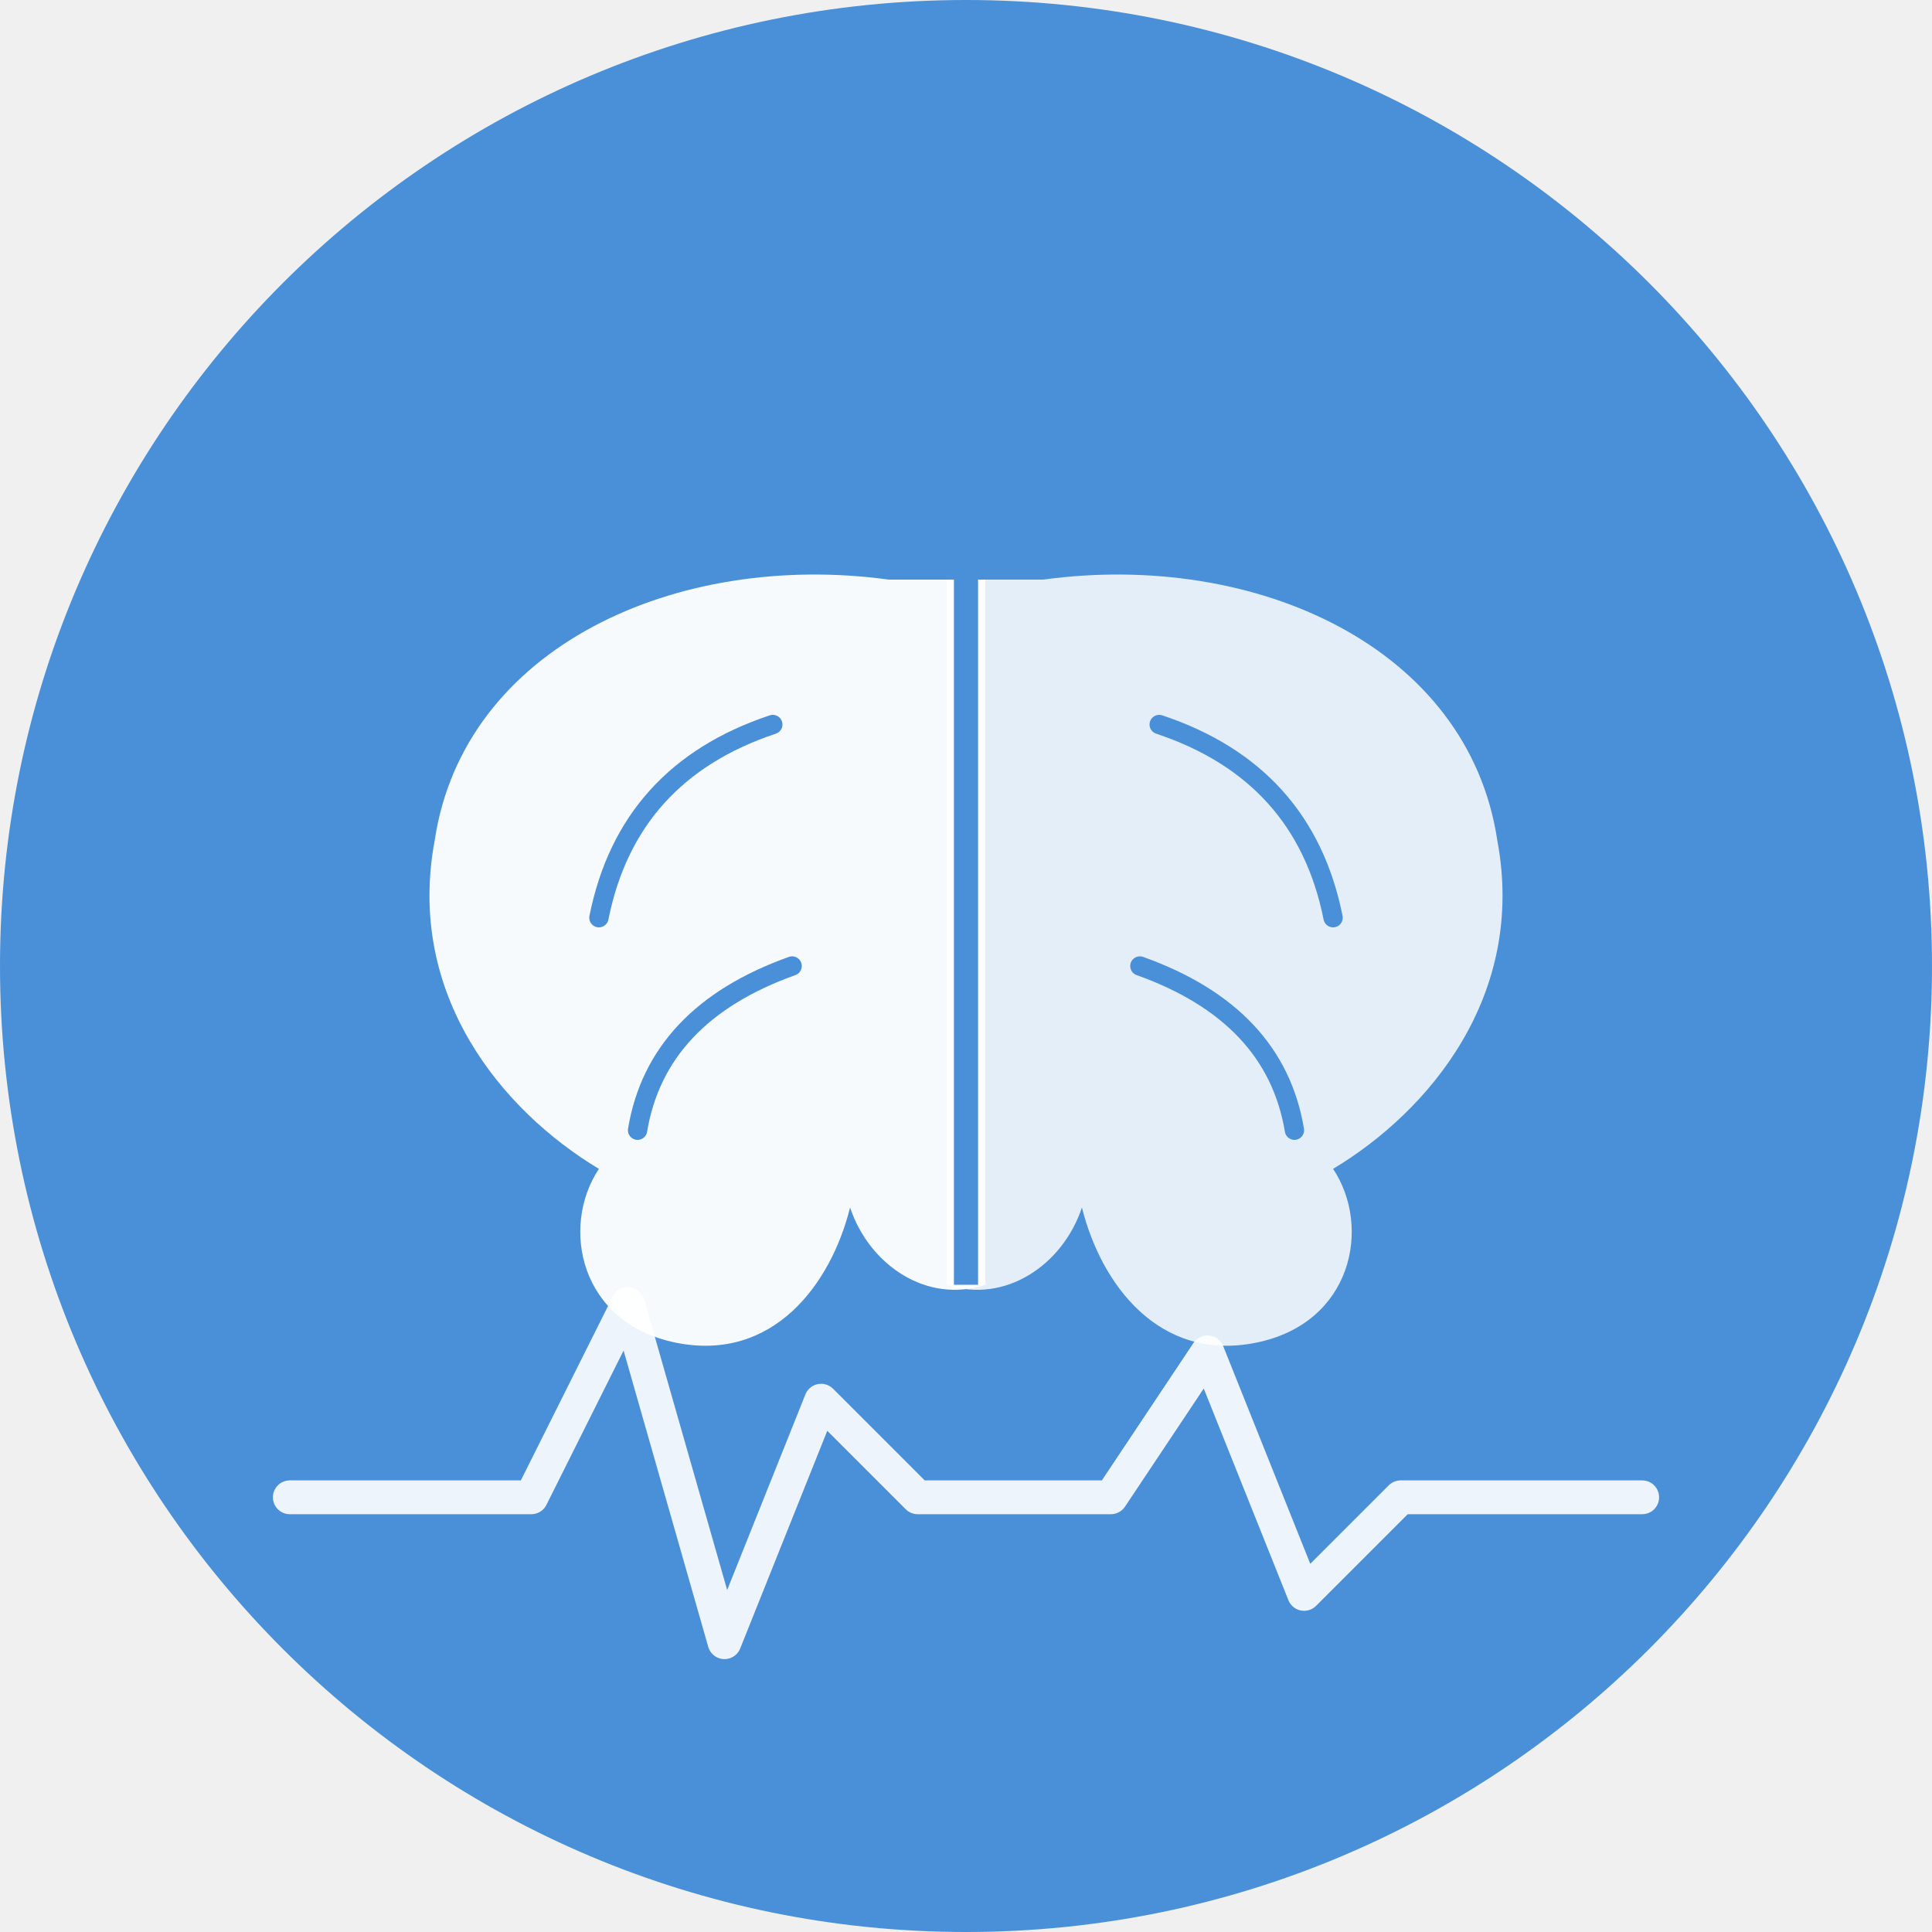
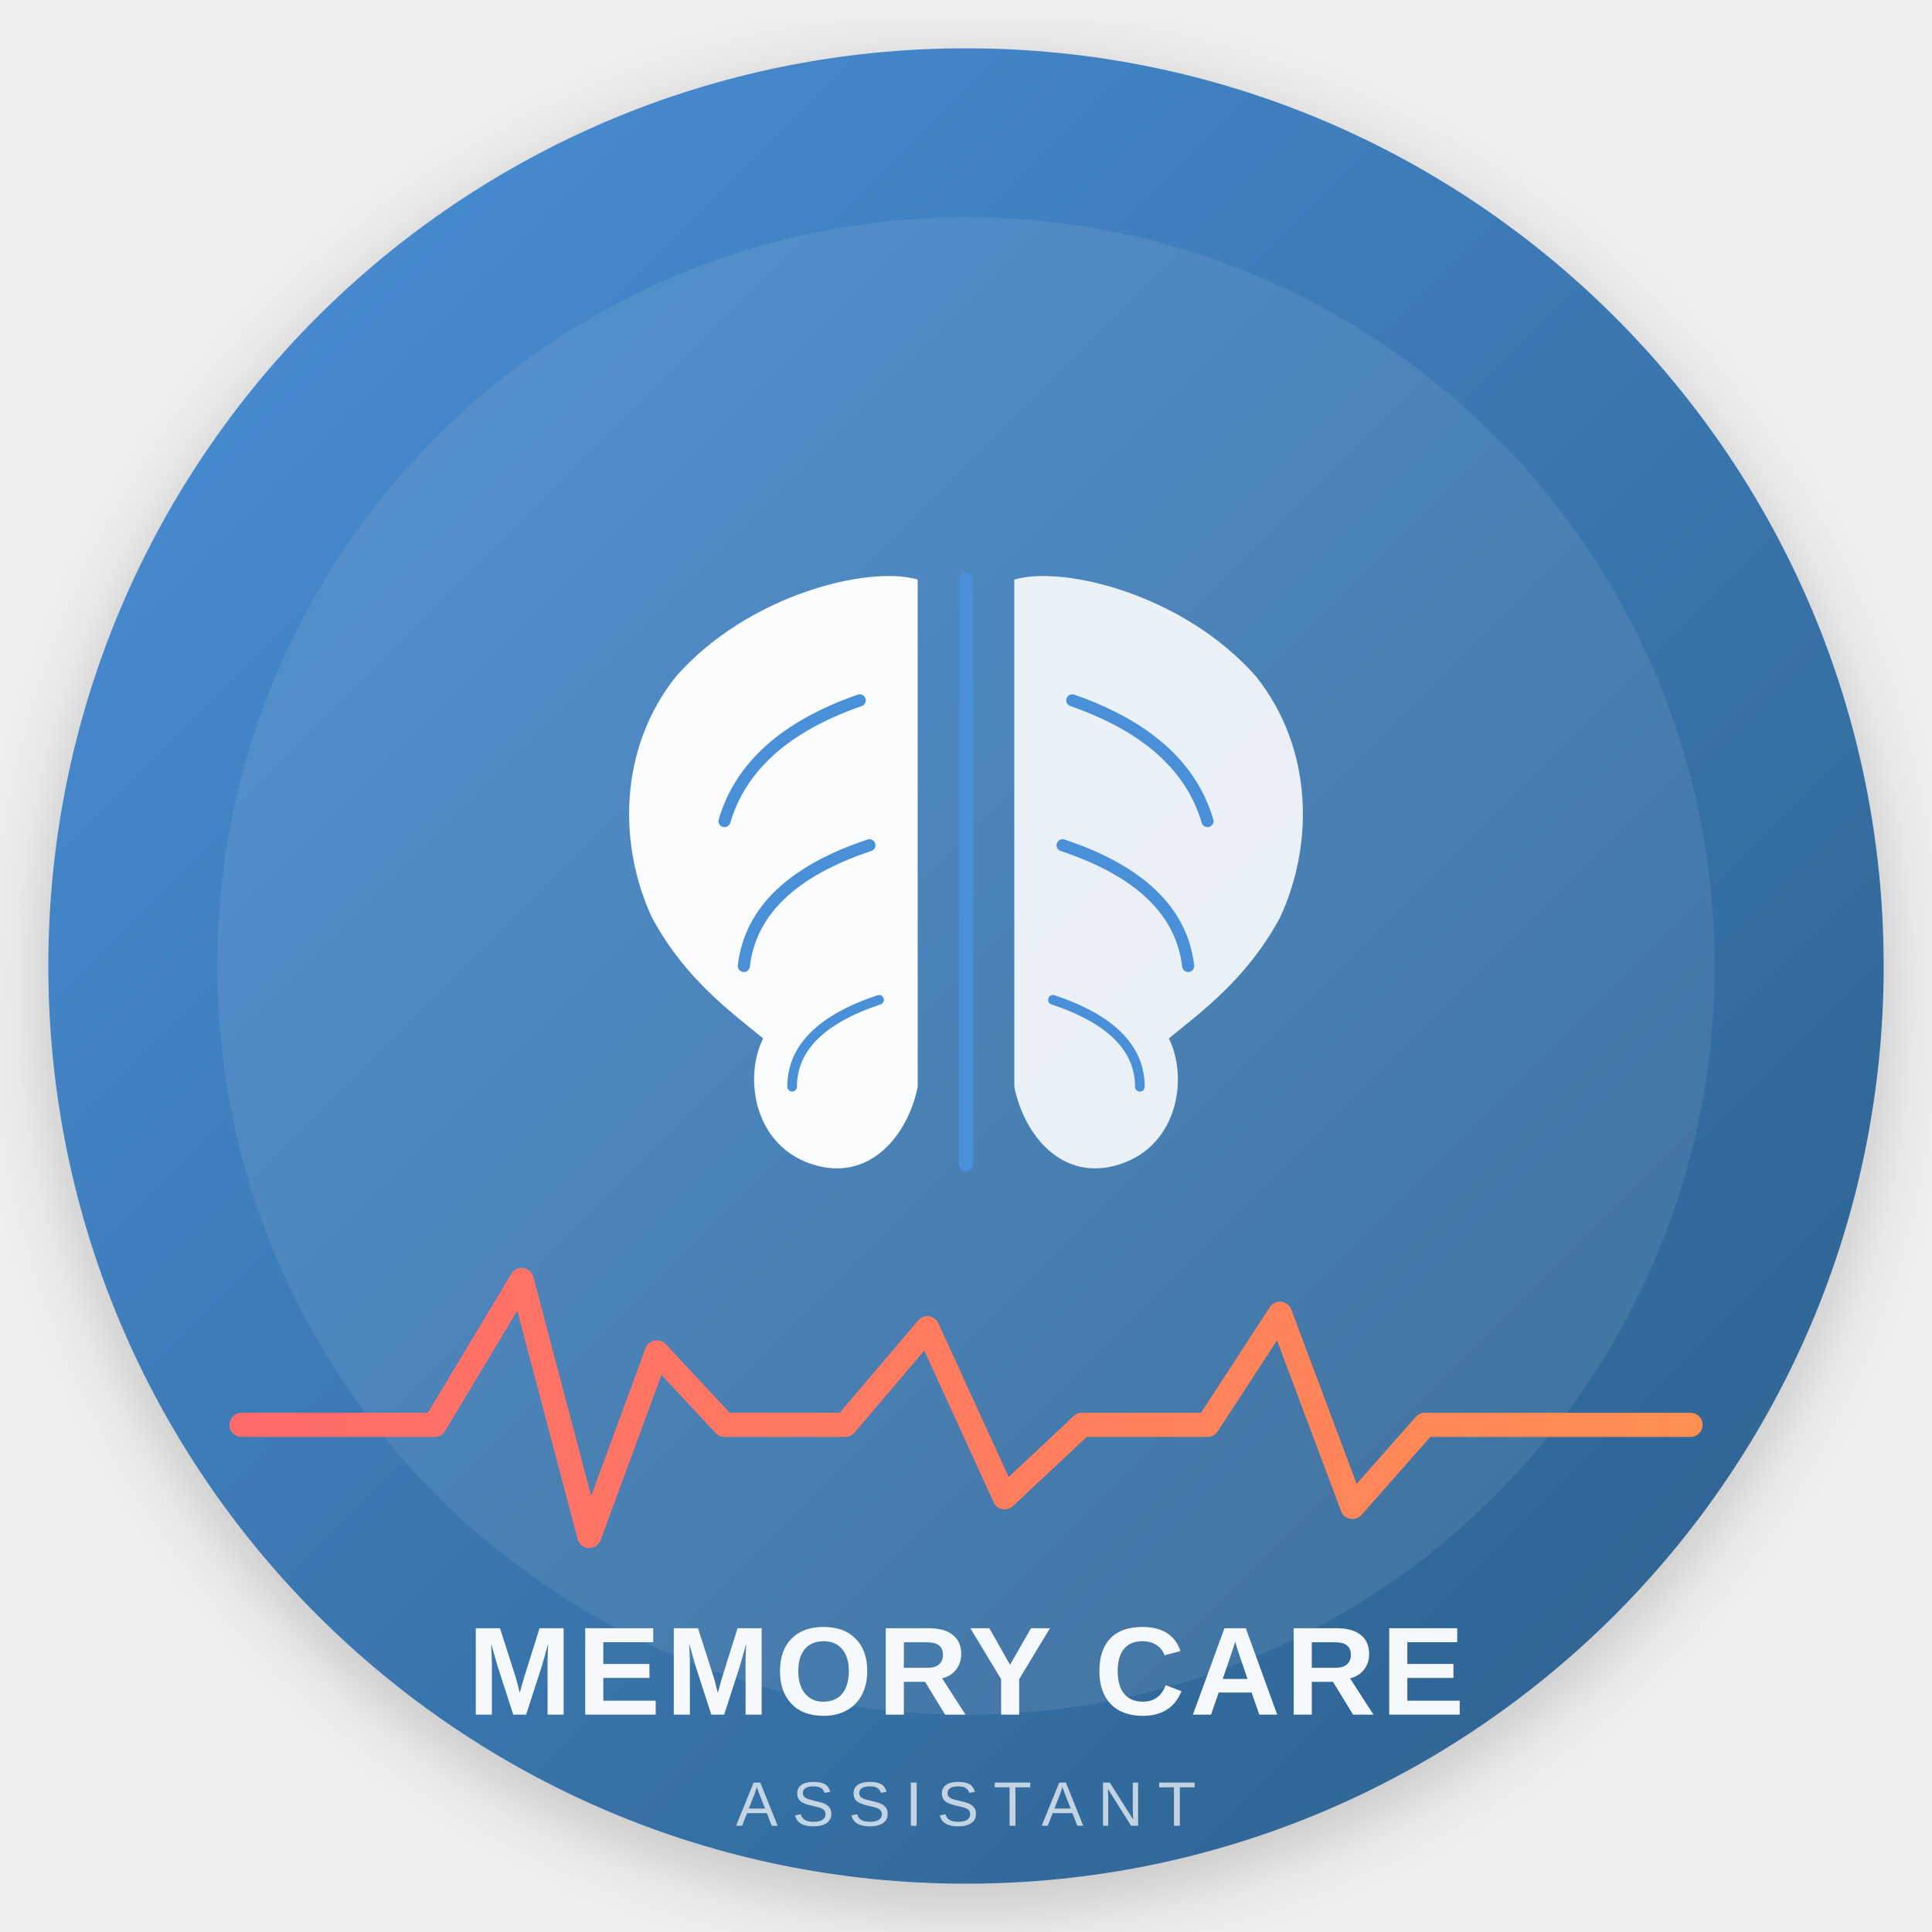
- <svg xmlns="http://www.w3.org/2000/svg" viewBox="0 0 200 200" width="200" height="200">
-   <circle cx="100" cy="100" r="100" fill="#4A90D9" />
-   <g transform="translate(100,95)">
-     <path d="M-8,-35 C-30,-38 -52,-28 -55,-8 C-58,8 -48,20 -38,26              C-42,32 -40,42 -30,44 C-20,46 -14,38 -12,30              C-10,36 -4,40 2,38 L2,-35 Z" fill="white" opacity="0.95" />
-     <path d="M8,-35 C30,-38 52,-28 55,-8 C58,8 48,20 38,26              C42,32 40,42 30,44 C20,46 14,38 12,30              C10,36 4,40 -2,38 L-2,-35 Z" fill="white" opacity="0.85" />
-     <line x1="0" y1="-35" x2="0" y2="38" stroke="#4A90D9" stroke-width="2.5" />
-     <path d="M-20,-20 Q-35,-15 -38,0" stroke="#4A90D9" stroke-width="2" fill="none" stroke-linecap="round" />
-     <path d="M-18,5 Q-32,10 -34,22" stroke="#4A90D9" stroke-width="2" fill="none" stroke-linecap="round" />
-     <path d="M20,-20 Q35,-15 38,0" stroke="#4A90D9" stroke-width="2" fill="none" stroke-linecap="round" />
-     <path d="M18,5 Q32,10 34,22" stroke="#4A90D9" stroke-width="2" fill="none" stroke-linecap="round" />
+ <svg xmlns="http://www.w3.org/2000/svg" viewBox="0 0 400 400" width="400" height="400">
+   <defs>
+     <linearGradient id="bgGrad" x1="0%" y1="0%" x2="100%" y2="100%">
+       <stop offset="0%" style="stop-color:#4A90D9;stop-opacity:1" />
+       <stop offset="100%" style="stop-color:#2C5F8A;stop-opacity:1" />
+     </linearGradient>
+     <linearGradient id="heartGrad" x1="0%" y1="0%" x2="100%" y2="0%">
+       <stop offset="0%" style="stop-color:#FF6B6B;stop-opacity:1" />
+       <stop offset="100%" style="stop-color:#FF8E53;stop-opacity:1" />
+     </linearGradient>
+     <filter id="shadow">
+       <feDropShadow dx="0" dy="4" stdDeviation="8" flood-color="#00000033" />
+     </filter>
+   </defs>
+   <circle cx="200" cy="200" r="190" fill="url(#bgGrad)" filter="url(#shadow)" />
+   <circle cx="200" cy="200" r="155" fill="white" opacity="0.08" />
+   <g transform="translate(200, 185)">
+     <path d="       M -10,-65       C -20,-68 -45,-62 -60,-45       C -72,-30 -72,-10 -65,5       C -58,18 -48,25 -42,30       C -46,38 -44,52 -32,56       C -20,60 -12,50 -10,40       L -10,-65 Z" fill="white" opacity="0.97" />
+     <path d="       M 10,-65       C 20,-68 45,-62 60,-45       C 72,-30 72,-10 65,5       C 58,18 48,25 42,30       C 46,38 44,52 32,56       C 20,60 12,50 10,40       L 10,-65 Z" fill="white" opacity="0.88" />
+     <line x1="0" y1="-65" x2="0" y2="56" stroke="#4A90D9" stroke-width="3" stroke-linecap="round" />
+     <path d="M-22,-40 Q-45,-32 -50,-15" stroke="#4A90D9" stroke-width="2.5" fill="none" stroke-linecap="round" />
+     <path d="M-20,-10 Q-44,-2 -46,15" stroke="#4A90D9" stroke-width="2.5" fill="none" stroke-linecap="round" />
+     <path d="M-18,22 Q-36,28 -36,40" stroke="#4A90D9" stroke-width="2" fill="none" stroke-linecap="round" />
+     <path d="M22,-40 Q45,-32 50,-15" stroke="#4A90D9" stroke-width="2.5" fill="none" stroke-linecap="round" />
+     <path d="M20,-10 Q44,-2 46,15" stroke="#4A90D9" stroke-width="2.5" fill="none" stroke-linecap="round" />
+     <path d="M18,22 Q36,28 36,40" stroke="#4A90D9" stroke-width="2" fill="none" stroke-linecap="round" />
  </g>
-   <polyline points="30,155 55,155 65,135 75,170 85,145 95,155 115,155 125,140 135,165 145,155 170,155" fill="none" stroke="white" stroke-width="3.5" stroke-linecap="round" stroke-linejoin="round" opacity="0.9" />
+   <polyline points="50,295 90,295 108,265 122,318 136,280 150,295 175,295 192,275 208,310 224,295 250,295 265,272 280,312 295,295 350,295" fill="none" stroke="url(#heartGrad)" stroke-width="5" stroke-linecap="round" stroke-linejoin="round" />
+   <text x="200" y="355" text-anchor="middle" font-family="Arial, sans-serif" font-size="26" font-weight="800" fill="white" letter-spacing="1" opacity="0.95">
+     MEMORY CARE
+   </text>
+   <text x="200" y="378" text-anchor="middle" font-family="Arial, sans-serif" font-size="13" font-weight="400" fill="white" letter-spacing="3" opacity="0.7">
+     ASSISTANT
+   </text>
</svg>
